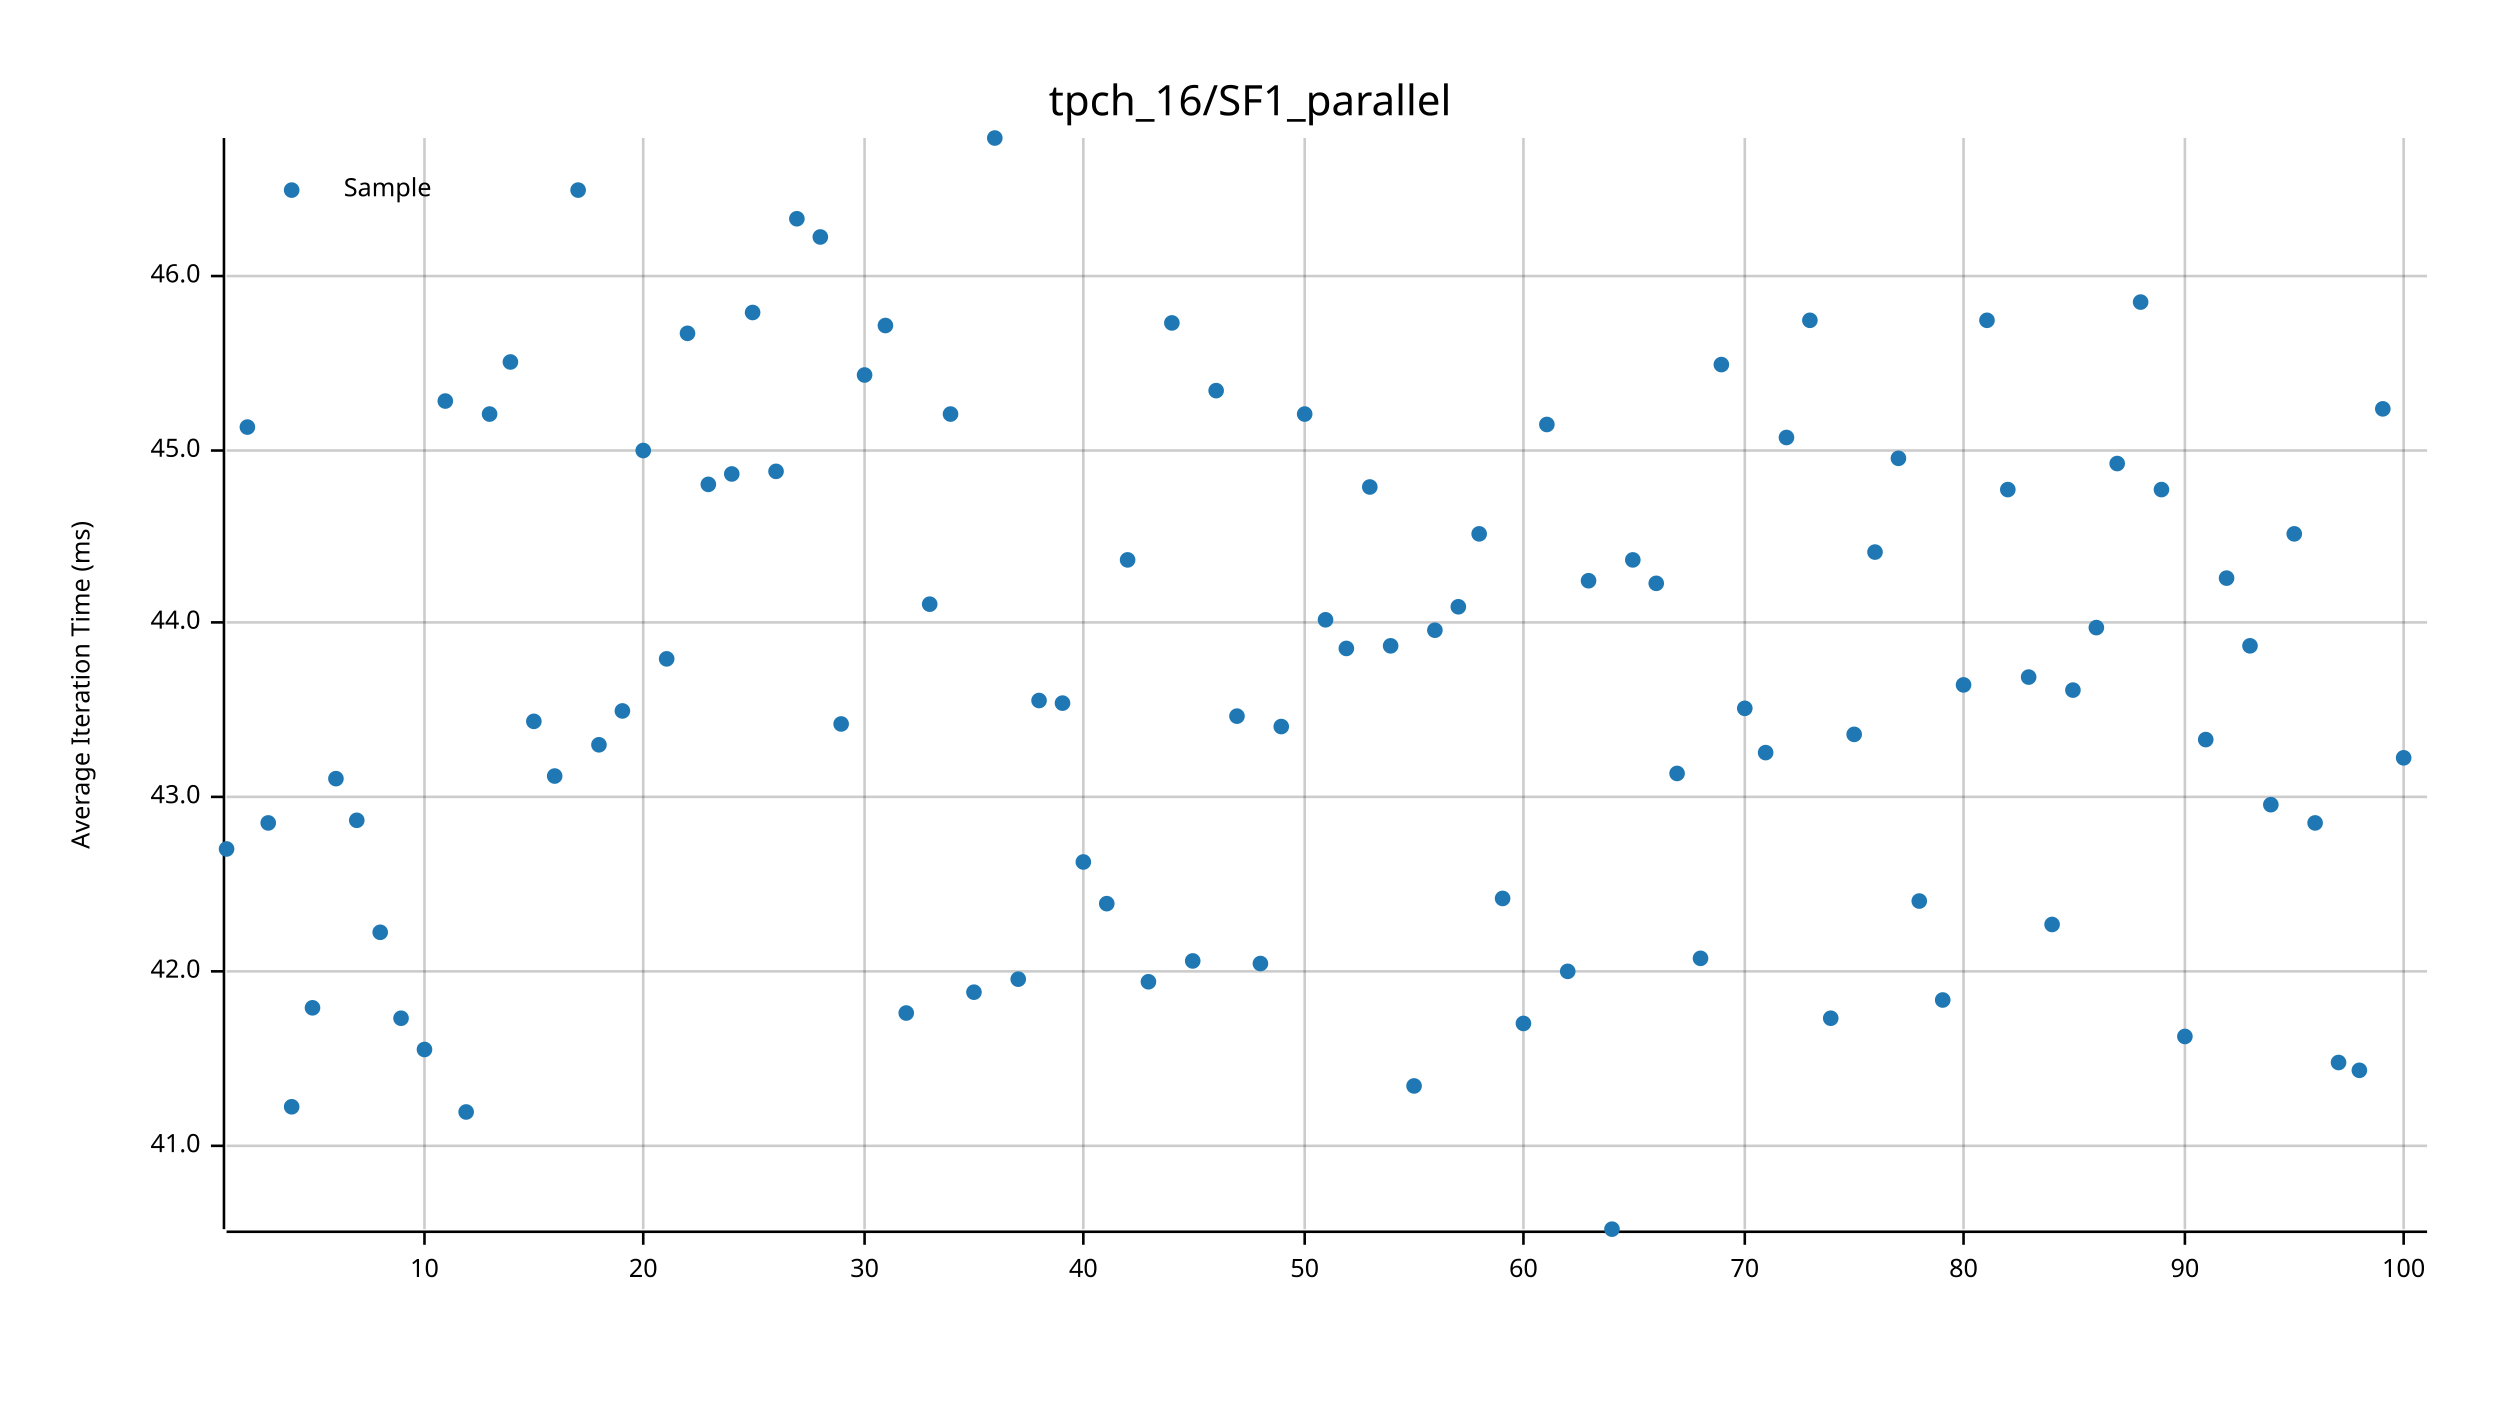
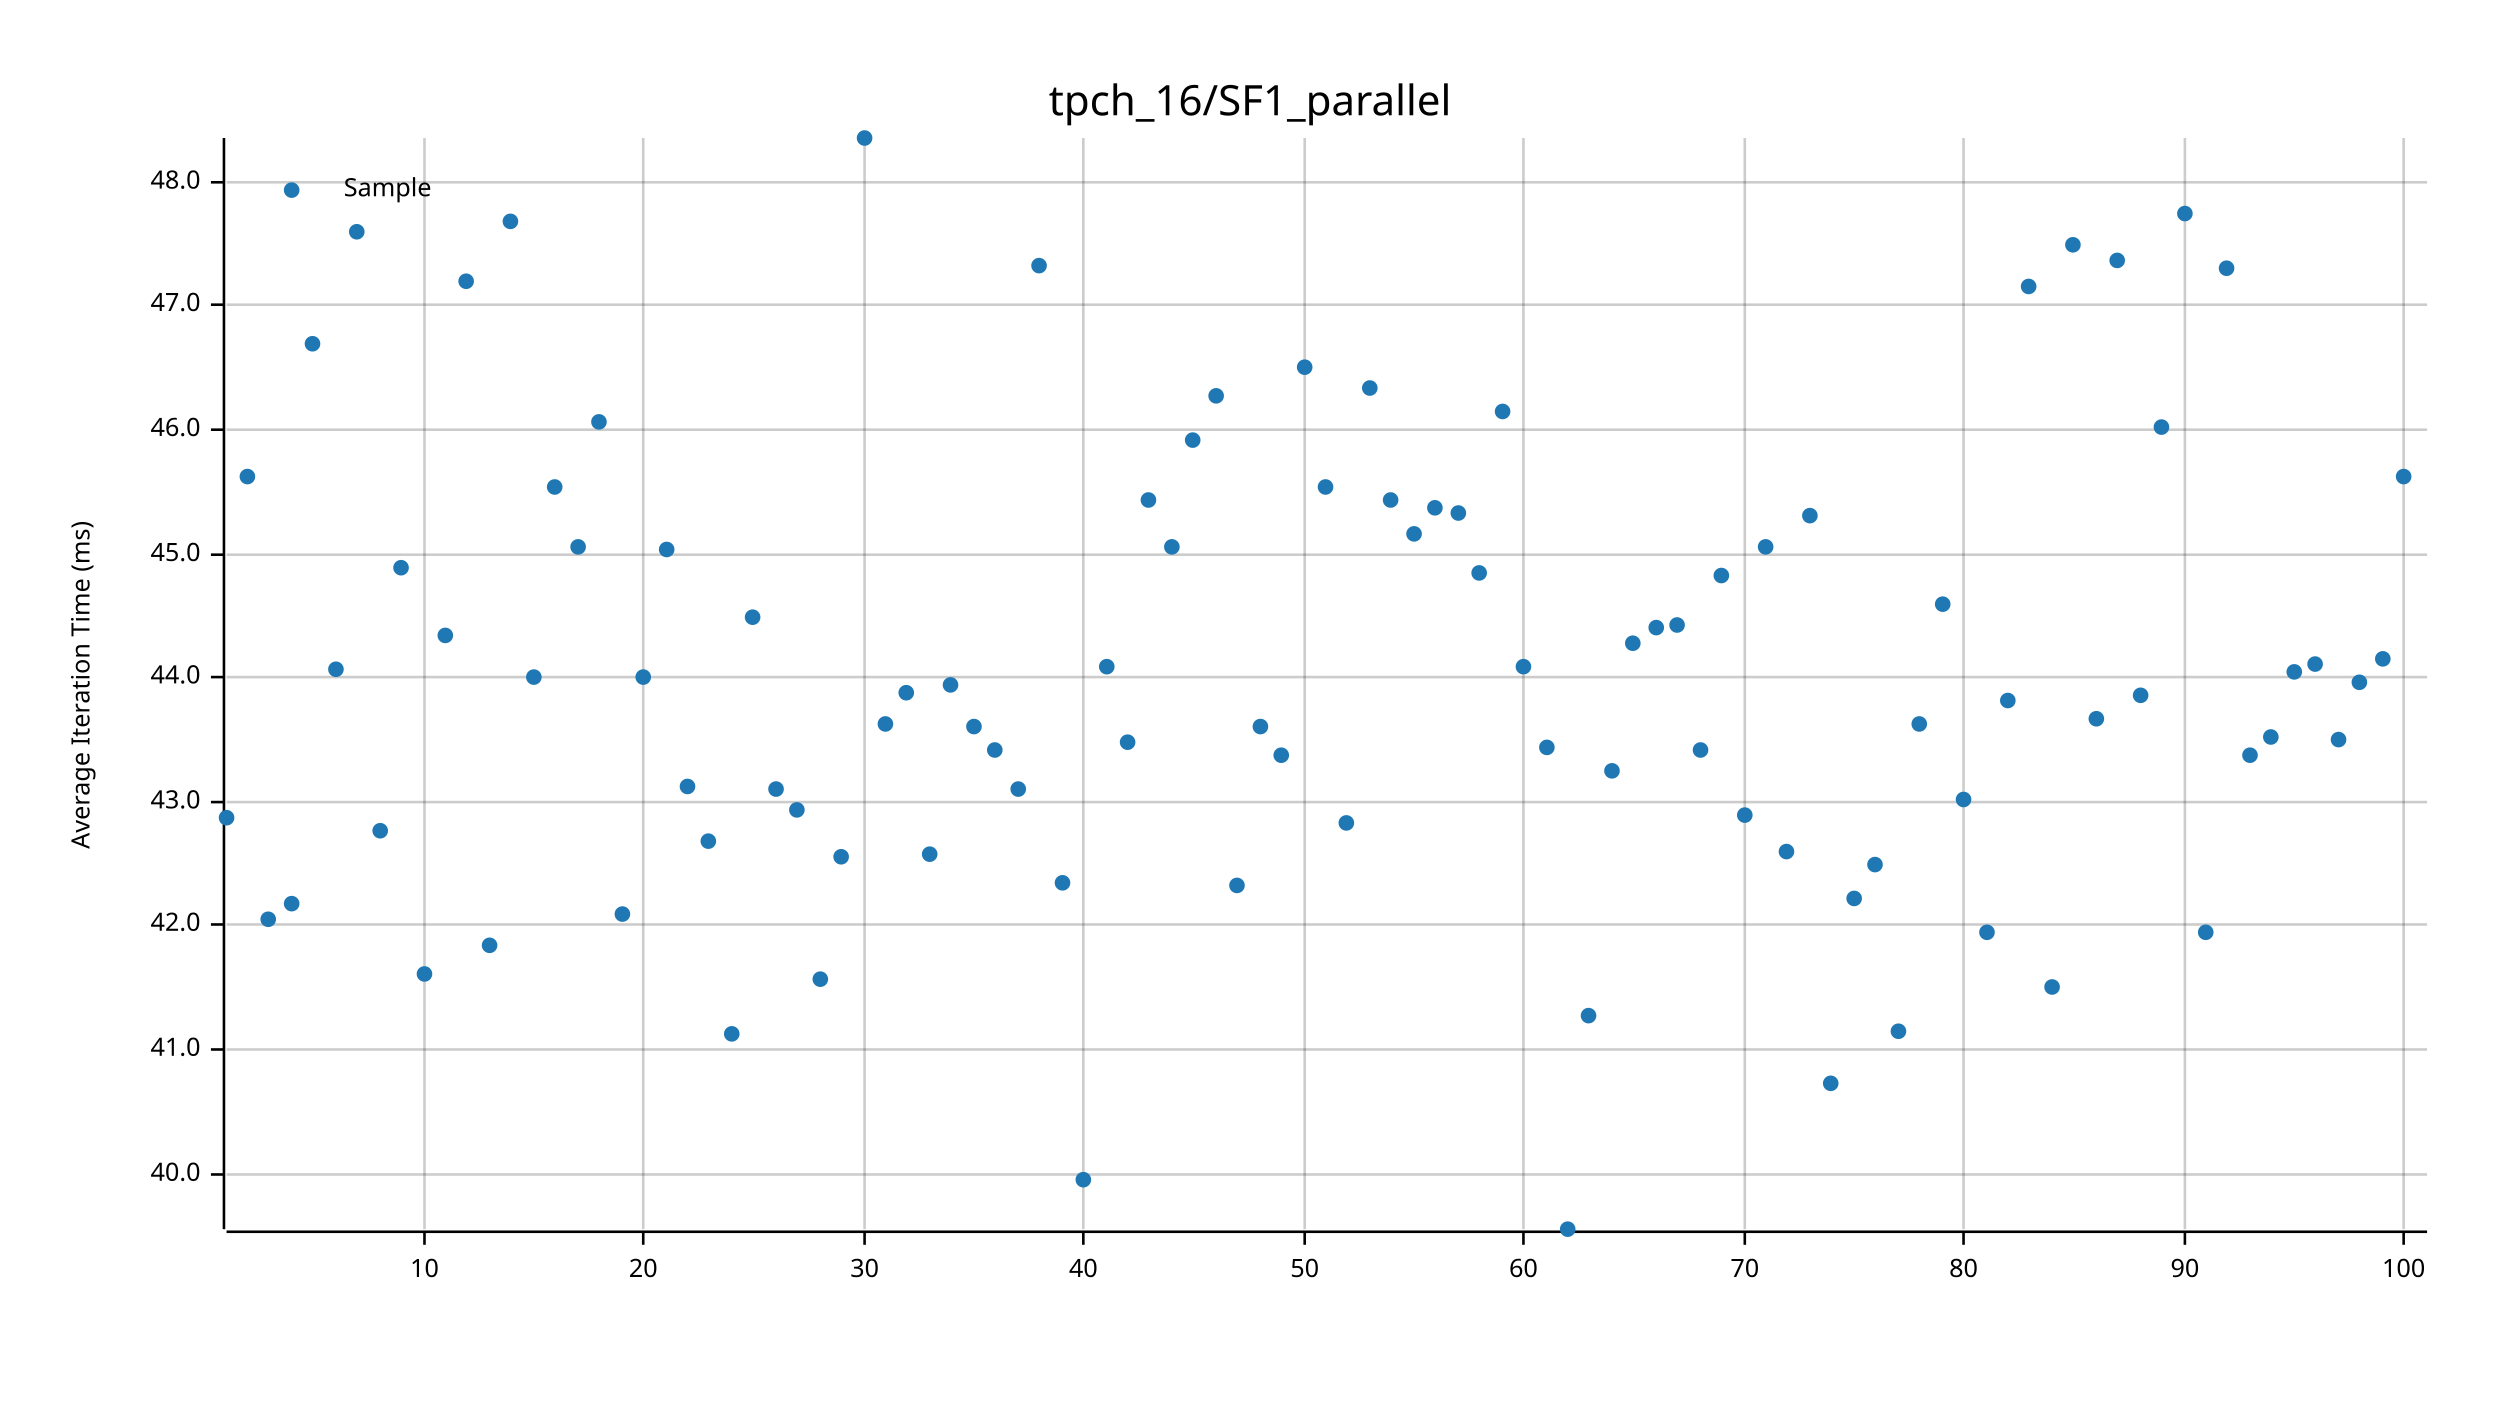
<svg xmlns="http://www.w3.org/2000/svg" width="960" height="540" viewBox="0 0 960 540">
  <text x="480" y="32" dy="0.76em" text-anchor="middle" font-family="sans-serif" font-size="16.129" opacity="1" fill="#000000">
tpch_16/SF1_parallel
</text>
  <text x="27" y="263" dy="0.76em" text-anchor="middle" font-family="sans-serif" font-size="9.677" opacity="1" fill="#000000" transform="rotate(270, 27, 263)">
Average Iteration Time (ms)
</text>
  <line opacity="0.2" stroke="#000000" stroke-width="1" x1="163" y1="472" x2="163" y2="53" />
  <line opacity="0.2" stroke="#000000" stroke-width="1" x1="247" y1="472" x2="247" y2="53" />
  <line opacity="0.2" stroke="#000000" stroke-width="1" x1="332" y1="472" x2="332" y2="53" />
  <line opacity="0.2" stroke="#000000" stroke-width="1" x1="416" y1="472" x2="416" y2="53" />
  <line opacity="0.2" stroke="#000000" stroke-width="1" x1="501" y1="472" x2="501" y2="53" />
  <line opacity="0.2" stroke="#000000" stroke-width="1" x1="585" y1="472" x2="585" y2="53" />
  <line opacity="0.2" stroke="#000000" stroke-width="1" x1="670" y1="472" x2="670" y2="53" />
  <line opacity="0.2" stroke="#000000" stroke-width="1" x1="754" y1="472" x2="754" y2="53" />
  <line opacity="0.2" stroke="#000000" stroke-width="1" x1="839" y1="472" x2="839" y2="53" />
  <line opacity="0.2" stroke="#000000" stroke-width="1" x1="923" y1="472" x2="923" y2="53" />
-   <line opacity="0.2" stroke="#000000" stroke-width="1" x1="87" y1="440" x2="932" y2="440" />
-   <line opacity="0.2" stroke="#000000" stroke-width="1" x1="87" y1="373" x2="932" y2="373" />
-   <line opacity="0.2" stroke="#000000" stroke-width="1" x1="87" y1="306" x2="932" y2="306" />
-   <line opacity="0.2" stroke="#000000" stroke-width="1" x1="87" y1="239" x2="932" y2="239" />
-   <line opacity="0.2" stroke="#000000" stroke-width="1" x1="87" y1="173" x2="932" y2="173" />
-   <line opacity="0.2" stroke="#000000" stroke-width="1" x1="87" y1="106" x2="932" y2="106" />
+   <line opacity="0.2" stroke="#000000" stroke-width="1" x1="87" y1="451" x2="932" y2="451" />
+   <line opacity="0.2" stroke="#000000" stroke-width="1" x1="87" y1="403" x2="932" y2="403" />
+   <line opacity="0.2" stroke="#000000" stroke-width="1" x1="87" y1="355" x2="932" y2="355" />
+   <line opacity="0.2" stroke="#000000" stroke-width="1" x1="87" y1="308" x2="932" y2="308" />
+   <line opacity="0.2" stroke="#000000" stroke-width="1" x1="87" y1="260" x2="932" y2="260" />
+   <line opacity="0.2" stroke="#000000" stroke-width="1" x1="87" y1="213" x2="932" y2="213" />
+   <line opacity="0.2" stroke="#000000" stroke-width="1" x1="87" y1="165" x2="932" y2="165" />
+   <line opacity="0.2" stroke="#000000" stroke-width="1" x1="87" y1="117" x2="932" y2="117" />
+   <line opacity="0.2" stroke="#000000" stroke-width="1" x1="87" y1="70" x2="932" y2="70" />
  <polyline fill="none" opacity="1" stroke="#000000" stroke-width="1" points="86,53 86,472 " />
-   <text x="77" y="440" dy="0.5ex" text-anchor="end" font-family="sans-serif" font-size="9.677" opacity="1" fill="#000000">
+   <text x="77" y="451" dy="0.5ex" text-anchor="end" font-family="sans-serif" font-size="9.677" opacity="1" fill="#000000">
+ 40.0
+ </text>
+   <polyline fill="none" opacity="1" stroke="#000000" stroke-width="1" points="81,451 86,451 " />
+   <text x="77" y="403" dy="0.5ex" text-anchor="end" font-family="sans-serif" font-size="9.677" opacity="1" fill="#000000">
41.0
</text>
-   <polyline fill="none" opacity="1" stroke="#000000" stroke-width="1" points="81,440 86,440 " />
-   <text x="77" y="373" dy="0.5ex" text-anchor="end" font-family="sans-serif" font-size="9.677" opacity="1" fill="#000000">
+   <polyline fill="none" opacity="1" stroke="#000000" stroke-width="1" points="81,403 86,403 " />
+   <text x="77" y="355" dy="0.5ex" text-anchor="end" font-family="sans-serif" font-size="9.677" opacity="1" fill="#000000">
42.0
</text>
-   <polyline fill="none" opacity="1" stroke="#000000" stroke-width="1" points="81,373 86,373 " />
-   <text x="77" y="306" dy="0.5ex" text-anchor="end" font-family="sans-serif" font-size="9.677" opacity="1" fill="#000000">
+   <polyline fill="none" opacity="1" stroke="#000000" stroke-width="1" points="81,355 86,355 " />
+   <text x="77" y="308" dy="0.5ex" text-anchor="end" font-family="sans-serif" font-size="9.677" opacity="1" fill="#000000">
43.0
</text>
-   <polyline fill="none" opacity="1" stroke="#000000" stroke-width="1" points="81,306 86,306 " />
-   <text x="77" y="239" dy="0.5ex" text-anchor="end" font-family="sans-serif" font-size="9.677" opacity="1" fill="#000000">
+   <polyline fill="none" opacity="1" stroke="#000000" stroke-width="1" points="81,308 86,308 " />
+   <text x="77" y="260" dy="0.5ex" text-anchor="end" font-family="sans-serif" font-size="9.677" opacity="1" fill="#000000">
44.0
</text>
-   <polyline fill="none" opacity="1" stroke="#000000" stroke-width="1" points="81,239 86,239 " />
-   <text x="77" y="173" dy="0.5ex" text-anchor="end" font-family="sans-serif" font-size="9.677" opacity="1" fill="#000000">
+   <polyline fill="none" opacity="1" stroke="#000000" stroke-width="1" points="81,260 86,260 " />
+   <text x="77" y="213" dy="0.5ex" text-anchor="end" font-family="sans-serif" font-size="9.677" opacity="1" fill="#000000">
45.0
</text>
-   <polyline fill="none" opacity="1" stroke="#000000" stroke-width="1" points="81,173 86,173 " />
-   <text x="77" y="106" dy="0.5ex" text-anchor="end" font-family="sans-serif" font-size="9.677" opacity="1" fill="#000000">
+   <polyline fill="none" opacity="1" stroke="#000000" stroke-width="1" points="81,213 86,213 " />
+   <text x="77" y="165" dy="0.5ex" text-anchor="end" font-family="sans-serif" font-size="9.677" opacity="1" fill="#000000">
46.0
</text>
-   <polyline fill="none" opacity="1" stroke="#000000" stroke-width="1" points="81,106 86,106 " />
+   <polyline fill="none" opacity="1" stroke="#000000" stroke-width="1" points="81,165 86,165 " />
+   <text x="77" y="117" dy="0.5ex" text-anchor="end" font-family="sans-serif" font-size="9.677" opacity="1" fill="#000000">
+ 47.0
+ </text>
+   <polyline fill="none" opacity="1" stroke="#000000" stroke-width="1" points="81,117 86,117 " />
+   <text x="77" y="70" dy="0.5ex" text-anchor="end" font-family="sans-serif" font-size="9.677" opacity="1" fill="#000000">
+ 48.0
+ </text>
+   <polyline fill="none" opacity="1" stroke="#000000" stroke-width="1" points="81,70 86,70 " />
  <polyline fill="none" opacity="1" stroke="#000000" stroke-width="1" points="87,473 932,473 " />
  <text x="163" y="483" dy="0.76em" text-anchor="middle" font-family="sans-serif" font-size="9.677" opacity="1" fill="#000000">
10
</text>
  <polyline fill="none" opacity="1" stroke="#000000" stroke-width="1" points="163,473 163,478 " />
  <text x="247" y="483" dy="0.76em" text-anchor="middle" font-family="sans-serif" font-size="9.677" opacity="1" fill="#000000">
20
</text>
  <polyline fill="none" opacity="1" stroke="#000000" stroke-width="1" points="247,473 247,478 " />
  <text x="332" y="483" dy="0.76em" text-anchor="middle" font-family="sans-serif" font-size="9.677" opacity="1" fill="#000000">
30
</text>
  <polyline fill="none" opacity="1" stroke="#000000" stroke-width="1" points="332,473 332,478 " />
  <text x="416" y="483" dy="0.76em" text-anchor="middle" font-family="sans-serif" font-size="9.677" opacity="1" fill="#000000">
40
</text>
  <polyline fill="none" opacity="1" stroke="#000000" stroke-width="1" points="416,473 416,478 " />
  <text x="501" y="483" dy="0.76em" text-anchor="middle" font-family="sans-serif" font-size="9.677" opacity="1" fill="#000000">
50
</text>
  <polyline fill="none" opacity="1" stroke="#000000" stroke-width="1" points="501,473 501,478 " />
  <text x="585" y="483" dy="0.76em" text-anchor="middle" font-family="sans-serif" font-size="9.677" opacity="1" fill="#000000">
60
</text>
  <polyline fill="none" opacity="1" stroke="#000000" stroke-width="1" points="585,473 585,478 " />
  <text x="670" y="483" dy="0.76em" text-anchor="middle" font-family="sans-serif" font-size="9.677" opacity="1" fill="#000000">
70
</text>
  <polyline fill="none" opacity="1" stroke="#000000" stroke-width="1" points="670,473 670,478 " />
  <text x="754" y="483" dy="0.76em" text-anchor="middle" font-family="sans-serif" font-size="9.677" opacity="1" fill="#000000">
80
</text>
  <polyline fill="none" opacity="1" stroke="#000000" stroke-width="1" points="754,473 754,478 " />
  <text x="839" y="483" dy="0.76em" text-anchor="middle" font-family="sans-serif" font-size="9.677" opacity="1" fill="#000000">
90
</text>
  <polyline fill="none" opacity="1" stroke="#000000" stroke-width="1" points="839,473 839,478 " />
  <text x="923" y="483" dy="0.76em" text-anchor="middle" font-family="sans-serif" font-size="9.677" opacity="1" fill="#000000">
100
</text>
  <polyline fill="none" opacity="1" stroke="#000000" stroke-width="1" points="923,473 923,478 " />
-   <circle cx="87" cy="326" r="3" opacity="1" fill="#1F78B4" stroke="none" stroke-width="1" />
-   <circle cx="95" cy="164" r="3" opacity="1" fill="#1F78B4" stroke="none" stroke-width="1" />
-   <circle cx="103" cy="316" r="3" opacity="1" fill="#1F78B4" stroke="none" stroke-width="1" />
-   <circle cx="112" cy="425" r="3" opacity="1" fill="#1F78B4" stroke="none" stroke-width="1" />
-   <circle cx="120" cy="387" r="3" opacity="1" fill="#1F78B4" stroke="none" stroke-width="1" />
-   <circle cx="129" cy="299" r="3" opacity="1" fill="#1F78B4" stroke="none" stroke-width="1" />
-   <circle cx="137" cy="315" r="3" opacity="1" fill="#1F78B4" stroke="none" stroke-width="1" />
-   <circle cx="146" cy="358" r="3" opacity="1" fill="#1F78B4" stroke="none" stroke-width="1" />
-   <circle cx="154" cy="391" r="3" opacity="1" fill="#1F78B4" stroke="none" stroke-width="1" />
-   <circle cx="163" cy="403" r="3" opacity="1" fill="#1F78B4" stroke="none" stroke-width="1" />
-   <circle cx="171" cy="154" r="3" opacity="1" fill="#1F78B4" stroke="none" stroke-width="1" />
-   <circle cx="179" cy="427" r="3" opacity="1" fill="#1F78B4" stroke="none" stroke-width="1" />
-   <circle cx="188" cy="159" r="3" opacity="1" fill="#1F78B4" stroke="none" stroke-width="1" />
-   <circle cx="196" cy="139" r="3" opacity="1" fill="#1F78B4" stroke="none" stroke-width="1" />
-   <circle cx="205" cy="277" r="3" opacity="1" fill="#1F78B4" stroke="none" stroke-width="1" />
-   <circle cx="213" cy="298" r="3" opacity="1" fill="#1F78B4" stroke="none" stroke-width="1" />
-   <circle cx="222" cy="73" r="3" opacity="1" fill="#1F78B4" stroke="none" stroke-width="1" />
-   <circle cx="230" cy="286" r="3" opacity="1" fill="#1F78B4" stroke="none" stroke-width="1" />
-   <circle cx="239" cy="273" r="3" opacity="1" fill="#1F78B4" stroke="none" stroke-width="1" />
-   <circle cx="247" cy="173" r="3" opacity="1" fill="#1F78B4" stroke="none" stroke-width="1" />
-   <circle cx="256" cy="253" r="3" opacity="1" fill="#1F78B4" stroke="none" stroke-width="1" />
-   <circle cx="264" cy="128" r="3" opacity="1" fill="#1F78B4" stroke="none" stroke-width="1" />
-   <circle cx="272" cy="186" r="3" opacity="1" fill="#1F78B4" stroke="none" stroke-width="1" />
-   <circle cx="281" cy="182" r="3" opacity="1" fill="#1F78B4" stroke="none" stroke-width="1" />
-   <circle cx="289" cy="120" r="3" opacity="1" fill="#1F78B4" stroke="none" stroke-width="1" />
-   <circle cx="298" cy="181" r="3" opacity="1" fill="#1F78B4" stroke="none" stroke-width="1" />
-   <circle cx="306" cy="84" r="3" opacity="1" fill="#1F78B4" stroke="none" stroke-width="1" />
-   <circle cx="315" cy="91" r="3" opacity="1" fill="#1F78B4" stroke="none" stroke-width="1" />
-   <circle cx="323" cy="278" r="3" opacity="1" fill="#1F78B4" stroke="none" stroke-width="1" />
-   <circle cx="332" cy="144" r="3" opacity="1" fill="#1F78B4" stroke="none" stroke-width="1" />
-   <circle cx="340" cy="125" r="3" opacity="1" fill="#1F78B4" stroke="none" stroke-width="1" />
-   <circle cx="348" cy="389" r="3" opacity="1" fill="#1F78B4" stroke="none" stroke-width="1" />
-   <circle cx="357" cy="232" r="3" opacity="1" fill="#1F78B4" stroke="none" stroke-width="1" />
-   <circle cx="365" cy="159" r="3" opacity="1" fill="#1F78B4" stroke="none" stroke-width="1" />
-   <circle cx="374" cy="381" r="3" opacity="1" fill="#1F78B4" stroke="none" stroke-width="1" />
-   <circle cx="382" cy="53" r="3" opacity="1" fill="#1F78B4" stroke="none" stroke-width="1" />
-   <circle cx="391" cy="376" r="3" opacity="1" fill="#1F78B4" stroke="none" stroke-width="1" />
-   <circle cx="399" cy="269" r="3" opacity="1" fill="#1F78B4" stroke="none" stroke-width="1" />
-   <circle cx="408" cy="270" r="3" opacity="1" fill="#1F78B4" stroke="none" stroke-width="1" />
-   <circle cx="416" cy="331" r="3" opacity="1" fill="#1F78B4" stroke="none" stroke-width="1" />
-   <circle cx="425" cy="347" r="3" opacity="1" fill="#1F78B4" stroke="none" stroke-width="1" />
-   <circle cx="433" cy="215" r="3" opacity="1" fill="#1F78B4" stroke="none" stroke-width="1" />
-   <circle cx="441" cy="377" r="3" opacity="1" fill="#1F78B4" stroke="none" stroke-width="1" />
-   <circle cx="450" cy="124" r="3" opacity="1" fill="#1F78B4" stroke="none" stroke-width="1" />
-   <circle cx="458" cy="369" r="3" opacity="1" fill="#1F78B4" stroke="none" stroke-width="1" />
-   <circle cx="467" cy="150" r="3" opacity="1" fill="#1F78B4" stroke="none" stroke-width="1" />
-   <circle cx="475" cy="275" r="3" opacity="1" fill="#1F78B4" stroke="none" stroke-width="1" />
-   <circle cx="484" cy="370" r="3" opacity="1" fill="#1F78B4" stroke="none" stroke-width="1" />
-   <circle cx="492" cy="279" r="3" opacity="1" fill="#1F78B4" stroke="none" stroke-width="1" />
-   <circle cx="501" cy="159" r="3" opacity="1" fill="#1F78B4" stroke="none" stroke-width="1" />
-   <circle cx="509" cy="238" r="3" opacity="1" fill="#1F78B4" stroke="none" stroke-width="1" />
-   <circle cx="517" cy="249" r="3" opacity="1" fill="#1F78B4" stroke="none" stroke-width="1" />
-   <circle cx="526" cy="187" r="3" opacity="1" fill="#1F78B4" stroke="none" stroke-width="1" />
-   <circle cx="534" cy="248" r="3" opacity="1" fill="#1F78B4" stroke="none" stroke-width="1" />
-   <circle cx="543" cy="417" r="3" opacity="1" fill="#1F78B4" stroke="none" stroke-width="1" />
-   <circle cx="551" cy="242" r="3" opacity="1" fill="#1F78B4" stroke="none" stroke-width="1" />
-   <circle cx="560" cy="233" r="3" opacity="1" fill="#1F78B4" stroke="none" stroke-width="1" />
-   <circle cx="568" cy="205" r="3" opacity="1" fill="#1F78B4" stroke="none" stroke-width="1" />
-   <circle cx="577" cy="345" r="3" opacity="1" fill="#1F78B4" stroke="none" stroke-width="1" />
-   <circle cx="585" cy="393" r="3" opacity="1" fill="#1F78B4" stroke="none" stroke-width="1" />
-   <circle cx="594" cy="163" r="3" opacity="1" fill="#1F78B4" stroke="none" stroke-width="1" />
-   <circle cx="602" cy="373" r="3" opacity="1" fill="#1F78B4" stroke="none" stroke-width="1" />
-   <circle cx="610" cy="223" r="3" opacity="1" fill="#1F78B4" stroke="none" stroke-width="1" />
-   <circle cx="619" cy="472" r="3" opacity="1" fill="#1F78B4" stroke="none" stroke-width="1" />
-   <circle cx="627" cy="215" r="3" opacity="1" fill="#1F78B4" stroke="none" stroke-width="1" />
-   <circle cx="636" cy="224" r="3" opacity="1" fill="#1F78B4" stroke="none" stroke-width="1" />
-   <circle cx="644" cy="297" r="3" opacity="1" fill="#1F78B4" stroke="none" stroke-width="1" />
-   <circle cx="653" cy="368" r="3" opacity="1" fill="#1F78B4" stroke="none" stroke-width="1" />
-   <circle cx="661" cy="140" r="3" opacity="1" fill="#1F78B4" stroke="none" stroke-width="1" />
-   <circle cx="670" cy="272" r="3" opacity="1" fill="#1F78B4" stroke="none" stroke-width="1" />
-   <circle cx="678" cy="289" r="3" opacity="1" fill="#1F78B4" stroke="none" stroke-width="1" />
-   <circle cx="686" cy="168" r="3" opacity="1" fill="#1F78B4" stroke="none" stroke-width="1" />
-   <circle cx="695" cy="123" r="3" opacity="1" fill="#1F78B4" stroke="none" stroke-width="1" />
-   <circle cx="703" cy="391" r="3" opacity="1" fill="#1F78B4" stroke="none" stroke-width="1" />
-   <circle cx="712" cy="282" r="3" opacity="1" fill="#1F78B4" stroke="none" stroke-width="1" />
-   <circle cx="720" cy="212" r="3" opacity="1" fill="#1F78B4" stroke="none" stroke-width="1" />
-   <circle cx="729" cy="176" r="3" opacity="1" fill="#1F78B4" stroke="none" stroke-width="1" />
-   <circle cx="737" cy="346" r="3" opacity="1" fill="#1F78B4" stroke="none" stroke-width="1" />
-   <circle cx="746" cy="384" r="3" opacity="1" fill="#1F78B4" stroke="none" stroke-width="1" />
-   <circle cx="754" cy="263" r="3" opacity="1" fill="#1F78B4" stroke="none" stroke-width="1" />
-   <circle cx="763" cy="123" r="3" opacity="1" fill="#1F78B4" stroke="none" stroke-width="1" />
-   <circle cx="771" cy="188" r="3" opacity="1" fill="#1F78B4" stroke="none" stroke-width="1" />
-   <circle cx="779" cy="260" r="3" opacity="1" fill="#1F78B4" stroke="none" stroke-width="1" />
-   <circle cx="788" cy="355" r="3" opacity="1" fill="#1F78B4" stroke="none" stroke-width="1" />
-   <circle cx="796" cy="265" r="3" opacity="1" fill="#1F78B4" stroke="none" stroke-width="1" />
-   <circle cx="805" cy="241" r="3" opacity="1" fill="#1F78B4" stroke="none" stroke-width="1" />
-   <circle cx="813" cy="178" r="3" opacity="1" fill="#1F78B4" stroke="none" stroke-width="1" />
-   <circle cx="822" cy="116" r="3" opacity="1" fill="#1F78B4" stroke="none" stroke-width="1" />
-   <circle cx="830" cy="188" r="3" opacity="1" fill="#1F78B4" stroke="none" stroke-width="1" />
-   <circle cx="839" cy="398" r="3" opacity="1" fill="#1F78B4" stroke="none" stroke-width="1" />
-   <circle cx="847" cy="284" r="3" opacity="1" fill="#1F78B4" stroke="none" stroke-width="1" />
-   <circle cx="855" cy="222" r="3" opacity="1" fill="#1F78B4" stroke="none" stroke-width="1" />
-   <circle cx="864" cy="248" r="3" opacity="1" fill="#1F78B4" stroke="none" stroke-width="1" />
-   <circle cx="872" cy="309" r="3" opacity="1" fill="#1F78B4" stroke="none" stroke-width="1" />
-   <circle cx="881" cy="205" r="3" opacity="1" fill="#1F78B4" stroke="none" stroke-width="1" />
-   <circle cx="889" cy="316" r="3" opacity="1" fill="#1F78B4" stroke="none" stroke-width="1" />
-   <circle cx="898" cy="408" r="3" opacity="1" fill="#1F78B4" stroke="none" stroke-width="1" />
-   <circle cx="906" cy="411" r="3" opacity="1" fill="#1F78B4" stroke="none" stroke-width="1" />
-   <circle cx="915" cy="157" r="3" opacity="1" fill="#1F78B4" stroke="none" stroke-width="1" />
-   <circle cx="923" cy="291" r="3" opacity="1" fill="#1F78B4" stroke="none" stroke-width="1" />
+   <circle cx="87" cy="314" r="3" opacity="1" fill="#1F78B4" stroke="none" stroke-width="1" />
+   <circle cx="95" cy="183" r="3" opacity="1" fill="#1F78B4" stroke="none" stroke-width="1" />
+   <circle cx="103" cy="353" r="3" opacity="1" fill="#1F78B4" stroke="none" stroke-width="1" />
+   <circle cx="112" cy="347" r="3" opacity="1" fill="#1F78B4" stroke="none" stroke-width="1" />
+   <circle cx="120" cy="132" r="3" opacity="1" fill="#1F78B4" stroke="none" stroke-width="1" />
+   <circle cx="129" cy="257" r="3" opacity="1" fill="#1F78B4" stroke="none" stroke-width="1" />
+   <circle cx="137" cy="89" r="3" opacity="1" fill="#1F78B4" stroke="none" stroke-width="1" />
+   <circle cx="146" cy="319" r="3" opacity="1" fill="#1F78B4" stroke="none" stroke-width="1" />
+   <circle cx="154" cy="218" r="3" opacity="1" fill="#1F78B4" stroke="none" stroke-width="1" />
+   <circle cx="163" cy="374" r="3" opacity="1" fill="#1F78B4" stroke="none" stroke-width="1" />
+   <circle cx="171" cy="244" r="3" opacity="1" fill="#1F78B4" stroke="none" stroke-width="1" />
+   <circle cx="179" cy="108" r="3" opacity="1" fill="#1F78B4" stroke="none" stroke-width="1" />
+   <circle cx="188" cy="363" r="3" opacity="1" fill="#1F78B4" stroke="none" stroke-width="1" />
+   <circle cx="196" cy="85" r="3" opacity="1" fill="#1F78B4" stroke="none" stroke-width="1" />
+   <circle cx="205" cy="260" r="3" opacity="1" fill="#1F78B4" stroke="none" stroke-width="1" />
+   <circle cx="213" cy="187" r="3" opacity="1" fill="#1F78B4" stroke="none" stroke-width="1" />
+   <circle cx="222" cy="210" r="3" opacity="1" fill="#1F78B4" stroke="none" stroke-width="1" />
+   <circle cx="230" cy="162" r="3" opacity="1" fill="#1F78B4" stroke="none" stroke-width="1" />
+   <circle cx="239" cy="351" r="3" opacity="1" fill="#1F78B4" stroke="none" stroke-width="1" />
+   <circle cx="247" cy="260" r="3" opacity="1" fill="#1F78B4" stroke="none" stroke-width="1" />
+   <circle cx="256" cy="211" r="3" opacity="1" fill="#1F78B4" stroke="none" stroke-width="1" />
+   <circle cx="264" cy="302" r="3" opacity="1" fill="#1F78B4" stroke="none" stroke-width="1" />
+   <circle cx="272" cy="323" r="3" opacity="1" fill="#1F78B4" stroke="none" stroke-width="1" />
+   <circle cx="281" cy="397" r="3" opacity="1" fill="#1F78B4" stroke="none" stroke-width="1" />
+   <circle cx="289" cy="237" r="3" opacity="1" fill="#1F78B4" stroke="none" stroke-width="1" />
+   <circle cx="298" cy="303" r="3" opacity="1" fill="#1F78B4" stroke="none" stroke-width="1" />
+   <circle cx="306" cy="311" r="3" opacity="1" fill="#1F78B4" stroke="none" stroke-width="1" />
+   <circle cx="315" cy="376" r="3" opacity="1" fill="#1F78B4" stroke="none" stroke-width="1" />
+   <circle cx="323" cy="329" r="3" opacity="1" fill="#1F78B4" stroke="none" stroke-width="1" />
+   <circle cx="332" cy="53" r="3" opacity="1" fill="#1F78B4" stroke="none" stroke-width="1" />
+   <circle cx="340" cy="278" r="3" opacity="1" fill="#1F78B4" stroke="none" stroke-width="1" />
+   <circle cx="348" cy="266" r="3" opacity="1" fill="#1F78B4" stroke="none" stroke-width="1" />
+   <circle cx="357" cy="328" r="3" opacity="1" fill="#1F78B4" stroke="none" stroke-width="1" />
+   <circle cx="365" cy="263" r="3" opacity="1" fill="#1F78B4" stroke="none" stroke-width="1" />
+   <circle cx="374" cy="279" r="3" opacity="1" fill="#1F78B4" stroke="none" stroke-width="1" />
+   <circle cx="382" cy="288" r="3" opacity="1" fill="#1F78B4" stroke="none" stroke-width="1" />
+   <circle cx="391" cy="303" r="3" opacity="1" fill="#1F78B4" stroke="none" stroke-width="1" />
+   <circle cx="399" cy="102" r="3" opacity="1" fill="#1F78B4" stroke="none" stroke-width="1" />
+   <circle cx="408" cy="339" r="3" opacity="1" fill="#1F78B4" stroke="none" stroke-width="1" />
+   <circle cx="416" cy="453" r="3" opacity="1" fill="#1F78B4" stroke="none" stroke-width="1" />
+   <circle cx="425" cy="256" r="3" opacity="1" fill="#1F78B4" stroke="none" stroke-width="1" />
+   <circle cx="433" cy="285" r="3" opacity="1" fill="#1F78B4" stroke="none" stroke-width="1" />
+   <circle cx="441" cy="192" r="3" opacity="1" fill="#1F78B4" stroke="none" stroke-width="1" />
+   <circle cx="450" cy="210" r="3" opacity="1" fill="#1F78B4" stroke="none" stroke-width="1" />
+   <circle cx="458" cy="169" r="3" opacity="1" fill="#1F78B4" stroke="none" stroke-width="1" />
+   <circle cx="467" cy="152" r="3" opacity="1" fill="#1F78B4" stroke="none" stroke-width="1" />
+   <circle cx="475" cy="340" r="3" opacity="1" fill="#1F78B4" stroke="none" stroke-width="1" />
+   <circle cx="484" cy="279" r="3" opacity="1" fill="#1F78B4" stroke="none" stroke-width="1" />
+   <circle cx="492" cy="290" r="3" opacity="1" fill="#1F78B4" stroke="none" stroke-width="1" />
+   <circle cx="501" cy="141" r="3" opacity="1" fill="#1F78B4" stroke="none" stroke-width="1" />
+   <circle cx="509" cy="187" r="3" opacity="1" fill="#1F78B4" stroke="none" stroke-width="1" />
+   <circle cx="517" cy="316" r="3" opacity="1" fill="#1F78B4" stroke="none" stroke-width="1" />
+   <circle cx="526" cy="149" r="3" opacity="1" fill="#1F78B4" stroke="none" stroke-width="1" />
+   <circle cx="534" cy="192" r="3" opacity="1" fill="#1F78B4" stroke="none" stroke-width="1" />
+   <circle cx="543" cy="205" r="3" opacity="1" fill="#1F78B4" stroke="none" stroke-width="1" />
+   <circle cx="551" cy="195" r="3" opacity="1" fill="#1F78B4" stroke="none" stroke-width="1" />
+   <circle cx="560" cy="197" r="3" opacity="1" fill="#1F78B4" stroke="none" stroke-width="1" />
+   <circle cx="568" cy="220" r="3" opacity="1" fill="#1F78B4" stroke="none" stroke-width="1" />
+   <circle cx="577" cy="158" r="3" opacity="1" fill="#1F78B4" stroke="none" stroke-width="1" />
+   <circle cx="585" cy="256" r="3" opacity="1" fill="#1F78B4" stroke="none" stroke-width="1" />
+   <circle cx="594" cy="287" r="3" opacity="1" fill="#1F78B4" stroke="none" stroke-width="1" />
+   <circle cx="602" cy="472" r="3" opacity="1" fill="#1F78B4" stroke="none" stroke-width="1" />
+   <circle cx="610" cy="390" r="3" opacity="1" fill="#1F78B4" stroke="none" stroke-width="1" />
+   <circle cx="619" cy="296" r="3" opacity="1" fill="#1F78B4" stroke="none" stroke-width="1" />
+   <circle cx="627" cy="247" r="3" opacity="1" fill="#1F78B4" stroke="none" stroke-width="1" />
+   <circle cx="636" cy="241" r="3" opacity="1" fill="#1F78B4" stroke="none" stroke-width="1" />
+   <circle cx="644" cy="240" r="3" opacity="1" fill="#1F78B4" stroke="none" stroke-width="1" />
+   <circle cx="653" cy="288" r="3" opacity="1" fill="#1F78B4" stroke="none" stroke-width="1" />
+   <circle cx="661" cy="221" r="3" opacity="1" fill="#1F78B4" stroke="none" stroke-width="1" />
+   <circle cx="670" cy="313" r="3" opacity="1" fill="#1F78B4" stroke="none" stroke-width="1" />
+   <circle cx="678" cy="210" r="3" opacity="1" fill="#1F78B4" stroke="none" stroke-width="1" />
+   <circle cx="686" cy="327" r="3" opacity="1" fill="#1F78B4" stroke="none" stroke-width="1" />
+   <circle cx="695" cy="198" r="3" opacity="1" fill="#1F78B4" stroke="none" stroke-width="1" />
+   <circle cx="703" cy="416" r="3" opacity="1" fill="#1F78B4" stroke="none" stroke-width="1" />
+   <circle cx="712" cy="345" r="3" opacity="1" fill="#1F78B4" stroke="none" stroke-width="1" />
+   <circle cx="720" cy="332" r="3" opacity="1" fill="#1F78B4" stroke="none" stroke-width="1" />
+   <circle cx="729" cy="396" r="3" opacity="1" fill="#1F78B4" stroke="none" stroke-width="1" />
+   <circle cx="737" cy="278" r="3" opacity="1" fill="#1F78B4" stroke="none" stroke-width="1" />
+   <circle cx="746" cy="232" r="3" opacity="1" fill="#1F78B4" stroke="none" stroke-width="1" />
+   <circle cx="754" cy="307" r="3" opacity="1" fill="#1F78B4" stroke="none" stroke-width="1" />
+   <circle cx="763" cy="358" r="3" opacity="1" fill="#1F78B4" stroke="none" stroke-width="1" />
+   <circle cx="771" cy="269" r="3" opacity="1" fill="#1F78B4" stroke="none" stroke-width="1" />
+   <circle cx="779" cy="110" r="3" opacity="1" fill="#1F78B4" stroke="none" stroke-width="1" />
+   <circle cx="788" cy="379" r="3" opacity="1" fill="#1F78B4" stroke="none" stroke-width="1" />
+   <circle cx="796" cy="94" r="3" opacity="1" fill="#1F78B4" stroke="none" stroke-width="1" />
+   <circle cx="805" cy="276" r="3" opacity="1" fill="#1F78B4" stroke="none" stroke-width="1" />
+   <circle cx="813" cy="100" r="3" opacity="1" fill="#1F78B4" stroke="none" stroke-width="1" />
+   <circle cx="822" cy="267" r="3" opacity="1" fill="#1F78B4" stroke="none" stroke-width="1" />
+   <circle cx="830" cy="164" r="3" opacity="1" fill="#1F78B4" stroke="none" stroke-width="1" />
+   <circle cx="839" cy="82" r="3" opacity="1" fill="#1F78B4" stroke="none" stroke-width="1" />
+   <circle cx="847" cy="358" r="3" opacity="1" fill="#1F78B4" stroke="none" stroke-width="1" />
+   <circle cx="855" cy="103" r="3" opacity="1" fill="#1F78B4" stroke="none" stroke-width="1" />
+   <circle cx="864" cy="290" r="3" opacity="1" fill="#1F78B4" stroke="none" stroke-width="1" />
+   <circle cx="872" cy="283" r="3" opacity="1" fill="#1F78B4" stroke="none" stroke-width="1" />
+   <circle cx="881" cy="258" r="3" opacity="1" fill="#1F78B4" stroke="none" stroke-width="1" />
+   <circle cx="889" cy="255" r="3" opacity="1" fill="#1F78B4" stroke="none" stroke-width="1" />
+   <circle cx="898" cy="284" r="3" opacity="1" fill="#1F78B4" stroke="none" stroke-width="1" />
+   <circle cx="906" cy="262" r="3" opacity="1" fill="#1F78B4" stroke="none" stroke-width="1" />
+   <circle cx="915" cy="253" r="3" opacity="1" fill="#1F78B4" stroke="none" stroke-width="1" />
+   <circle cx="923" cy="183" r="3" opacity="1" fill="#1F78B4" stroke="none" stroke-width="1" />
  <text x="132" y="68" dy="0.76em" text-anchor="start" font-family="sans-serif" font-size="9.677" opacity="1" fill="#000000">
Sample
</text>
  <circle cx="112" cy="73" r="3" opacity="1" fill="#1F78B4" stroke="none" stroke-width="1" />
</svg>
